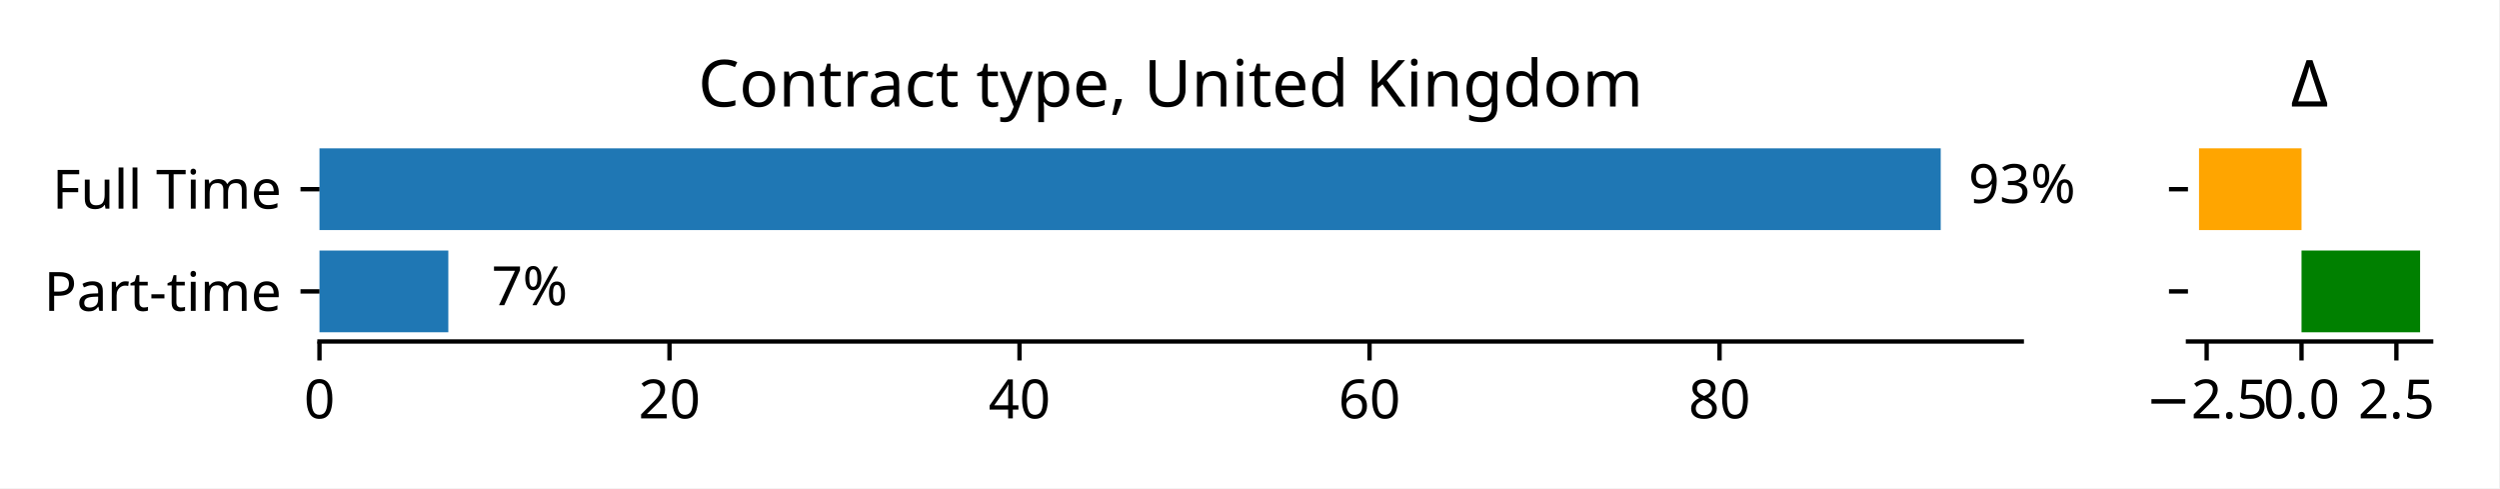
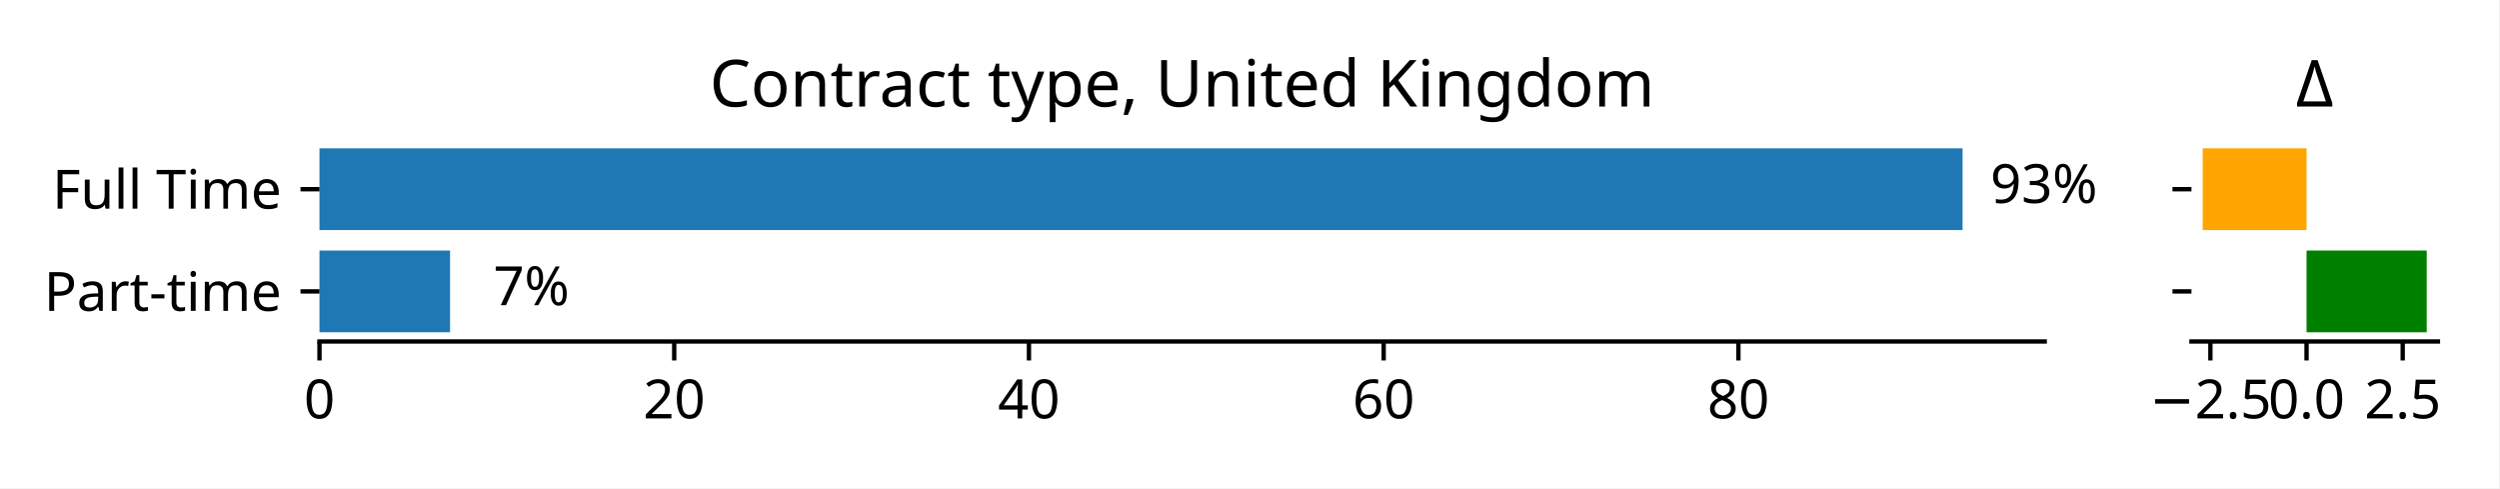
<svg xmlns="http://www.w3.org/2000/svg" xmlns:xlink="http://www.w3.org/1999/xlink" width="460.8pt" height="90pt" viewBox="0 0 460.8 90" version="1.1">
  <defs>
    <style type="text/css">*{stroke-linejoin: round; stroke-linecap: butt}</style>
  </defs>
  <g id="figure_1">
    <g id="patch_1">
      <path d="M 0 90  L 460.8 90  L 460.8 0  L 0 0  z " style="fill: #ffffff" />
    </g>
    <g id="axes_1">
      <g id="patch_2">
-         <path d="M 58.911 62.942  L 372.804 62.942  L 372.804 25.642  L 58.911 25.642  z " style="fill: #ffffff" />
+         <path d="M 58.911 62.942  L 377.034 62.942  L 377.034 25.642  L 58.911 25.642  z " style="fill: #ffffff" />
      </g>
      <g id="patch_3">
-         <path d="M 58.911 61.247  L 82.668 61.247  L 82.668 46.176  L 58.911 46.176  z " clip-path="url(#p4bd97a7b23)" style="fill: #1f77b4" />
+         <path d="M 58.911 61.247  L 82.988 61.247  L 82.988 46.176  L 58.911 46.176  z " clip-path="url(#pf832d24681)" style="fill: #1f77b4" />
      </g>
      <g id="patch_4">
-         <path d="M 58.911 42.409  L 357.856 42.409  L 357.856 27.338  L 58.911 27.338  z " clip-path="url(#p4bd97a7b23)" style="fill: #1f77b4" />
+         <path d="M 58.911 42.409  L 361.886 42.409  L 361.886 27.338  L 58.911 27.338  z " clip-path="url(#pf832d24681)" style="fill: #1f77b4" />
      </g>
      <g id="matplotlib.axis_1">
        <g id="xtick_1">
          <g id="line2d_1">
            <defs>
              <path id="m4c99cd72f3" d="M 0 0  L 0 3.5  " style="stroke: #000000; stroke-width: 0.8" />
            </defs>
            <g>
              <use xlink:href="#m4c99cd72f3" x="58.911" y="62.942" style="stroke: #000000; stroke-width: 0.8" />
            </g>
          </g>
          <g id="text_1">
            <text style="font: 10px 'sans-serif'; text-anchor: middle" x="58.911" y="77.116" transform="rotate(-0, 58.91094, 77.11562)">0</text>
          </g>
        </g>
        <g id="xtick_2">
          <g id="line2d_2">
            <g>
-               <use xlink:href="#m4c99cd72f3" x="123.451" y="62.942" style="stroke: #000000; stroke-width: 0.8" />
+               <use xlink:href="#m4c99cd72f3" x="124.321" y="62.942" style="stroke: #000000; stroke-width: 0.8" />
            </g>
          </g>
          <g id="text_2">
-             <text style="font: 10px 'sans-serif'; text-anchor: middle" x="123.451" y="77.116" transform="rotate(-0, 123.4515, 77.11562)">20</text>
+             <text style="font: 10px 'sans-serif'; text-anchor: middle" x="124.321" y="77.116" transform="rotate(-0, 124.3213, 77.11562)">20</text>
          </g>
        </g>
        <g id="xtick_3">
          <g id="line2d_3">
            <g>
-               <use xlink:href="#m4c99cd72f3" x="187.992" y="62.942" style="stroke: #000000; stroke-width: 0.8" />
+               <use xlink:href="#m4c99cd72f3" x="189.732" y="62.942" style="stroke: #000000; stroke-width: 0.8" />
            </g>
          </g>
          <g id="text_3">
-             <text style="font: 10px 'sans-serif'; text-anchor: middle" x="187.992" y="77.116" transform="rotate(-0, 187.9921, 77.11562)">40</text>
+             <text style="font: 10px 'sans-serif'; text-anchor: middle" x="189.732" y="77.116" transform="rotate(-0, 189.7318, 77.11562)">40</text>
          </g>
        </g>
        <g id="xtick_4">
          <g id="line2d_4">
            <g>
-               <use xlink:href="#m4c99cd72f3" x="252.533" y="62.942" style="stroke: #000000; stroke-width: 0.8" />
+               <use xlink:href="#m4c99cd72f3" x="255.142" y="62.942" style="stroke: #000000; stroke-width: 0.8" />
            </g>
          </g>
          <g id="text_4">
-             <text style="font: 10px 'sans-serif'; text-anchor: middle" x="252.533" y="77.116" transform="rotate(-0, 252.5326, 77.11562)">60</text>
+             <text style="font: 10px 'sans-serif'; text-anchor: middle" x="255.142" y="77.116" transform="rotate(-0, 255.1422, 77.11562)">60</text>
          </g>
        </g>
        <g id="xtick_5">
          <g id="line2d_5">
            <g>
-               <use xlink:href="#m4c99cd72f3" x="317.073" y="62.942" style="stroke: #000000; stroke-width: 0.8" />
+               <use xlink:href="#m4c99cd72f3" x="320.553" y="62.942" style="stroke: #000000; stroke-width: 0.8" />
            </g>
          </g>
          <g id="text_5">
-             <text style="font: 10px 'sans-serif'; text-anchor: middle" x="317.073" y="77.116" transform="rotate(-0, 317.0732, 77.11562)">80</text>
+             <text style="font: 10px 'sans-serif'; text-anchor: middle" x="320.553" y="77.116" transform="rotate(-0, 320.5526, 77.11562)">80</text>
          </g>
        </g>
      </g>
      <g id="matplotlib.axis_2">
        <g id="ytick_1">
          <g id="line2d_6">
            <defs>
              <path id="m8e343aef83" d="M 0 0  L -3.5 0  " style="stroke: #000000; stroke-width: 0.8" />
            </defs>
            <g>
              <use xlink:href="#m8e343aef83" x="58.911" y="53.711" style="stroke: #000000; stroke-width: 0.8" />
            </g>
          </g>
          <g id="text_6">
            <text style="font: 10px 'sans-serif'; text-anchor: end" x="51.911" y="57.298" transform="rotate(-0, 51.91094, 57.29818)">Part-time</text>
          </g>
        </g>
        <g id="ytick_2">
          <g id="line2d_7">
            <g>
              <use xlink:href="#m8e343aef83" x="58.911" y="34.873" style="stroke: #000000; stroke-width: 0.8" />
            </g>
          </g>
          <g id="text_7">
            <text style="font: 10px 'sans-serif'; text-anchor: end" x="51.911" y="38.46" transform="rotate(-0, 51.91094, 38.45995)">Full Time</text>
          </g>
        </g>
      </g>
      <g id="patch_5">
-         <path d="M 58.911 62.942  L 372.804 62.942  " style="fill: none; stroke: #000000; stroke-width: 0.8; stroke-linejoin: miter; stroke-linecap: square" />
+         <path d="M 58.911 62.942  L 377.034 62.942  " style="fill: none; stroke: #000000; stroke-width: 0.8; stroke-linejoin: miter; stroke-linecap: square" />
      </g>
      <g id="text_8">
-         <text style="font: 10px 'sans-serif'; text-anchor: middle" x="97.668" y="56.256" transform="rotate(-0, 97.6682, 56.25599)">7%</text>
+         <text style="font: 10px 'sans-serif'; text-anchor: middle" x="97.988" y="56.256" transform="rotate(-0, 97.98839, 56.25599)">7%</text>
      </g>
      <g id="text_9">
-         <text style="font: 10px 'sans-serif'; text-anchor: middle" x="372.856" y="37.418" transform="rotate(-0, 372.8565, 37.41776)">93%</text>
+         <text style="font: 10px 'sans-serif'; text-anchor: middle" x="376.886" y="37.418" transform="rotate(-0, 376.8855, 37.41776)">93%</text>
      </g>
      <g id="text_10">
-         <text style="font: 12px 'sans-serif'; text-anchor: middle" x="215.857" y="19.642" transform="rotate(-0, 215.8573, 19.6425)">Contract type, United Kingdom</text>
+         <text style="font: 12px 'sans-serif'; text-anchor: middle" x="217.973" y="19.642" transform="rotate(-0, 217.9726, 19.6425)">Contract type, United Kingdom</text>
      </g>
    </g>
    <g id="axes_2">
      <g id="patch_6">
-         <path d="M 403.447 62.942  L 448.289 62.942  L 448.289 25.642  L 403.447 25.642  z " style="fill: #ffffff" />
+         <path d="M 404.093 62.942  L 449.539 62.942  L 449.539 25.642  L 404.093 25.642  z " style="fill: #ffffff" />
      </g>
      <g id="patch_7">
-         <path d="M 424.386 61.247  L 446.251 61.247  L 446.251 46.176  L 424.386 46.176  z " clip-path="url(#p2903ad6f5d)" style="fill: #008000" />
+         <path d="M 425.313 61.247  L 447.473 61.247  L 447.473 46.176  L 425.313 46.176  z " clip-path="url(#p18514bc528)" style="fill: #008000" />
      </g>
      <g id="patch_8">
-         <path d="M 424.386 42.409  L 405.486 42.409  L 405.486 27.338  L 424.386 27.338  z " clip-path="url(#p2903ad6f5d)" style="fill: #ffa500" />
+         <path d="M 425.313 42.409  L 406.158 42.409  L 406.158 27.338  L 425.313 27.338  z " clip-path="url(#p18514bc528)" style="fill: #ffa500" />
      </g>
      <g id="matplotlib.axis_3">
        <g id="xtick_6">
          <g id="line2d_8">
            <g>
-               <use xlink:href="#m4c99cd72f3" x="406.892" y="62.942" style="stroke: #000000; stroke-width: 0.8" />
+               <use xlink:href="#m4c99cd72f3" x="407.583" y="62.942" style="stroke: #000000; stroke-width: 0.8" />
            </g>
          </g>
          <g id="text_11">
-             <text style="font: 10px 'sans-serif'; text-anchor: middle" x="406.892" y="77.116" transform="rotate(-0, 406.8918, 77.11562)">−2.5</text>
+             <text style="font: 10px 'sans-serif'; text-anchor: middle" x="407.583" y="77.116" transform="rotate(-0, 407.5834, 77.11562)">−2.5</text>
          </g>
        </g>
        <g id="xtick_7">
          <g id="line2d_9">
            <g>
-               <use xlink:href="#m4c99cd72f3" x="424.386" y="62.942" style="stroke: #000000; stroke-width: 0.8" />
+               <use xlink:href="#m4c99cd72f3" x="425.313" y="62.942" style="stroke: #000000; stroke-width: 0.8" />
            </g>
          </g>
          <g id="text_12">
-             <text style="font: 10px 'sans-serif'; text-anchor: middle" x="424.386" y="77.116" transform="rotate(-0, 424.3858, 77.11562)">0.0</text>
+             <text style="font: 10px 'sans-serif'; text-anchor: middle" x="425.313" y="77.116" transform="rotate(-0, 425.3131, 77.11562)">0.0</text>
          </g>
        </g>
        <g id="xtick_8">
          <g id="line2d_10">
            <g>
-               <use xlink:href="#m4c99cd72f3" x="441.88" y="62.942" style="stroke: #000000; stroke-width: 0.8" />
+               <use xlink:href="#m4c99cd72f3" x="443.043" y="62.942" style="stroke: #000000; stroke-width: 0.8" />
            </g>
          </g>
          <g id="text_13">
-             <text style="font: 10px 'sans-serif'; text-anchor: middle" x="441.88" y="77.116" transform="rotate(-0, 441.8797, 77.11562)">2.5</text>
+             <text style="font: 10px 'sans-serif'; text-anchor: middle" x="443.043" y="77.116" transform="rotate(-0, 443.0429, 77.11562)">2.5</text>
          </g>
        </g>
      </g>
      <g id="matplotlib.axis_4">
        <g id="ytick_3">
          <g id="line2d_11">
            <g>
-               <use xlink:href="#m8e343aef83" x="403.447" y="53.711" style="stroke: #000000; stroke-width: 0.8" />
+               <use xlink:href="#m8e343aef83" x="404.093" y="53.711" style="stroke: #000000; stroke-width: 0.8" />
            </g>
          </g>
        </g>
        <g id="ytick_4">
          <g id="line2d_12">
            <g>
-               <use xlink:href="#m8e343aef83" x="403.447" y="34.873" style="stroke: #000000; stroke-width: 0.8" />
+               <use xlink:href="#m8e343aef83" x="404.093" y="34.873" style="stroke: #000000; stroke-width: 0.8" />
            </g>
          </g>
        </g>
      </g>
      <g id="patch_9">
-         <path d="M 403.447 62.942  L 448.289 62.942  " style="fill: none; stroke: #000000; stroke-width: 0.8; stroke-linejoin: miter; stroke-linecap: square" />
+         <path d="M 404.093 62.942  L 449.539 62.942  " style="fill: none; stroke: #000000; stroke-width: 0.8; stroke-linejoin: miter; stroke-linecap: square" />
      </g>
      <g id="text_14">
-         <text style="font: 12px 'sans-serif'; text-anchor: middle" x="425.868" y="19.642" transform="rotate(-0, 425.8683, 19.6425)">Δ</text>
+         <text style="font: 12px 'sans-serif'; text-anchor: middle" x="426.816" y="19.642" transform="rotate(-0, 426.8156, 19.6425)">Δ</text>
      </g>
    </g>
  </g>
  <defs>
-     <clipPath id="p4bd97a7b23">
-       <rect x="58.911" y="25.642" width="313.893" height="37.3" />
+     <clipPath id="pf832d24681">
+       <rect x="58.911" y="25.642" width="318.123" height="37.3" />
    </clipPath>
-     <clipPath id="p2903ad6f5d">
-       <rect x="403.447" y="25.642" width="44.842" height="37.3" />
+     <clipPath id="p18514bc528">
+       <rect x="404.093" y="25.642" width="45.446" height="37.3" />
    </clipPath>
  </defs>
</svg>
